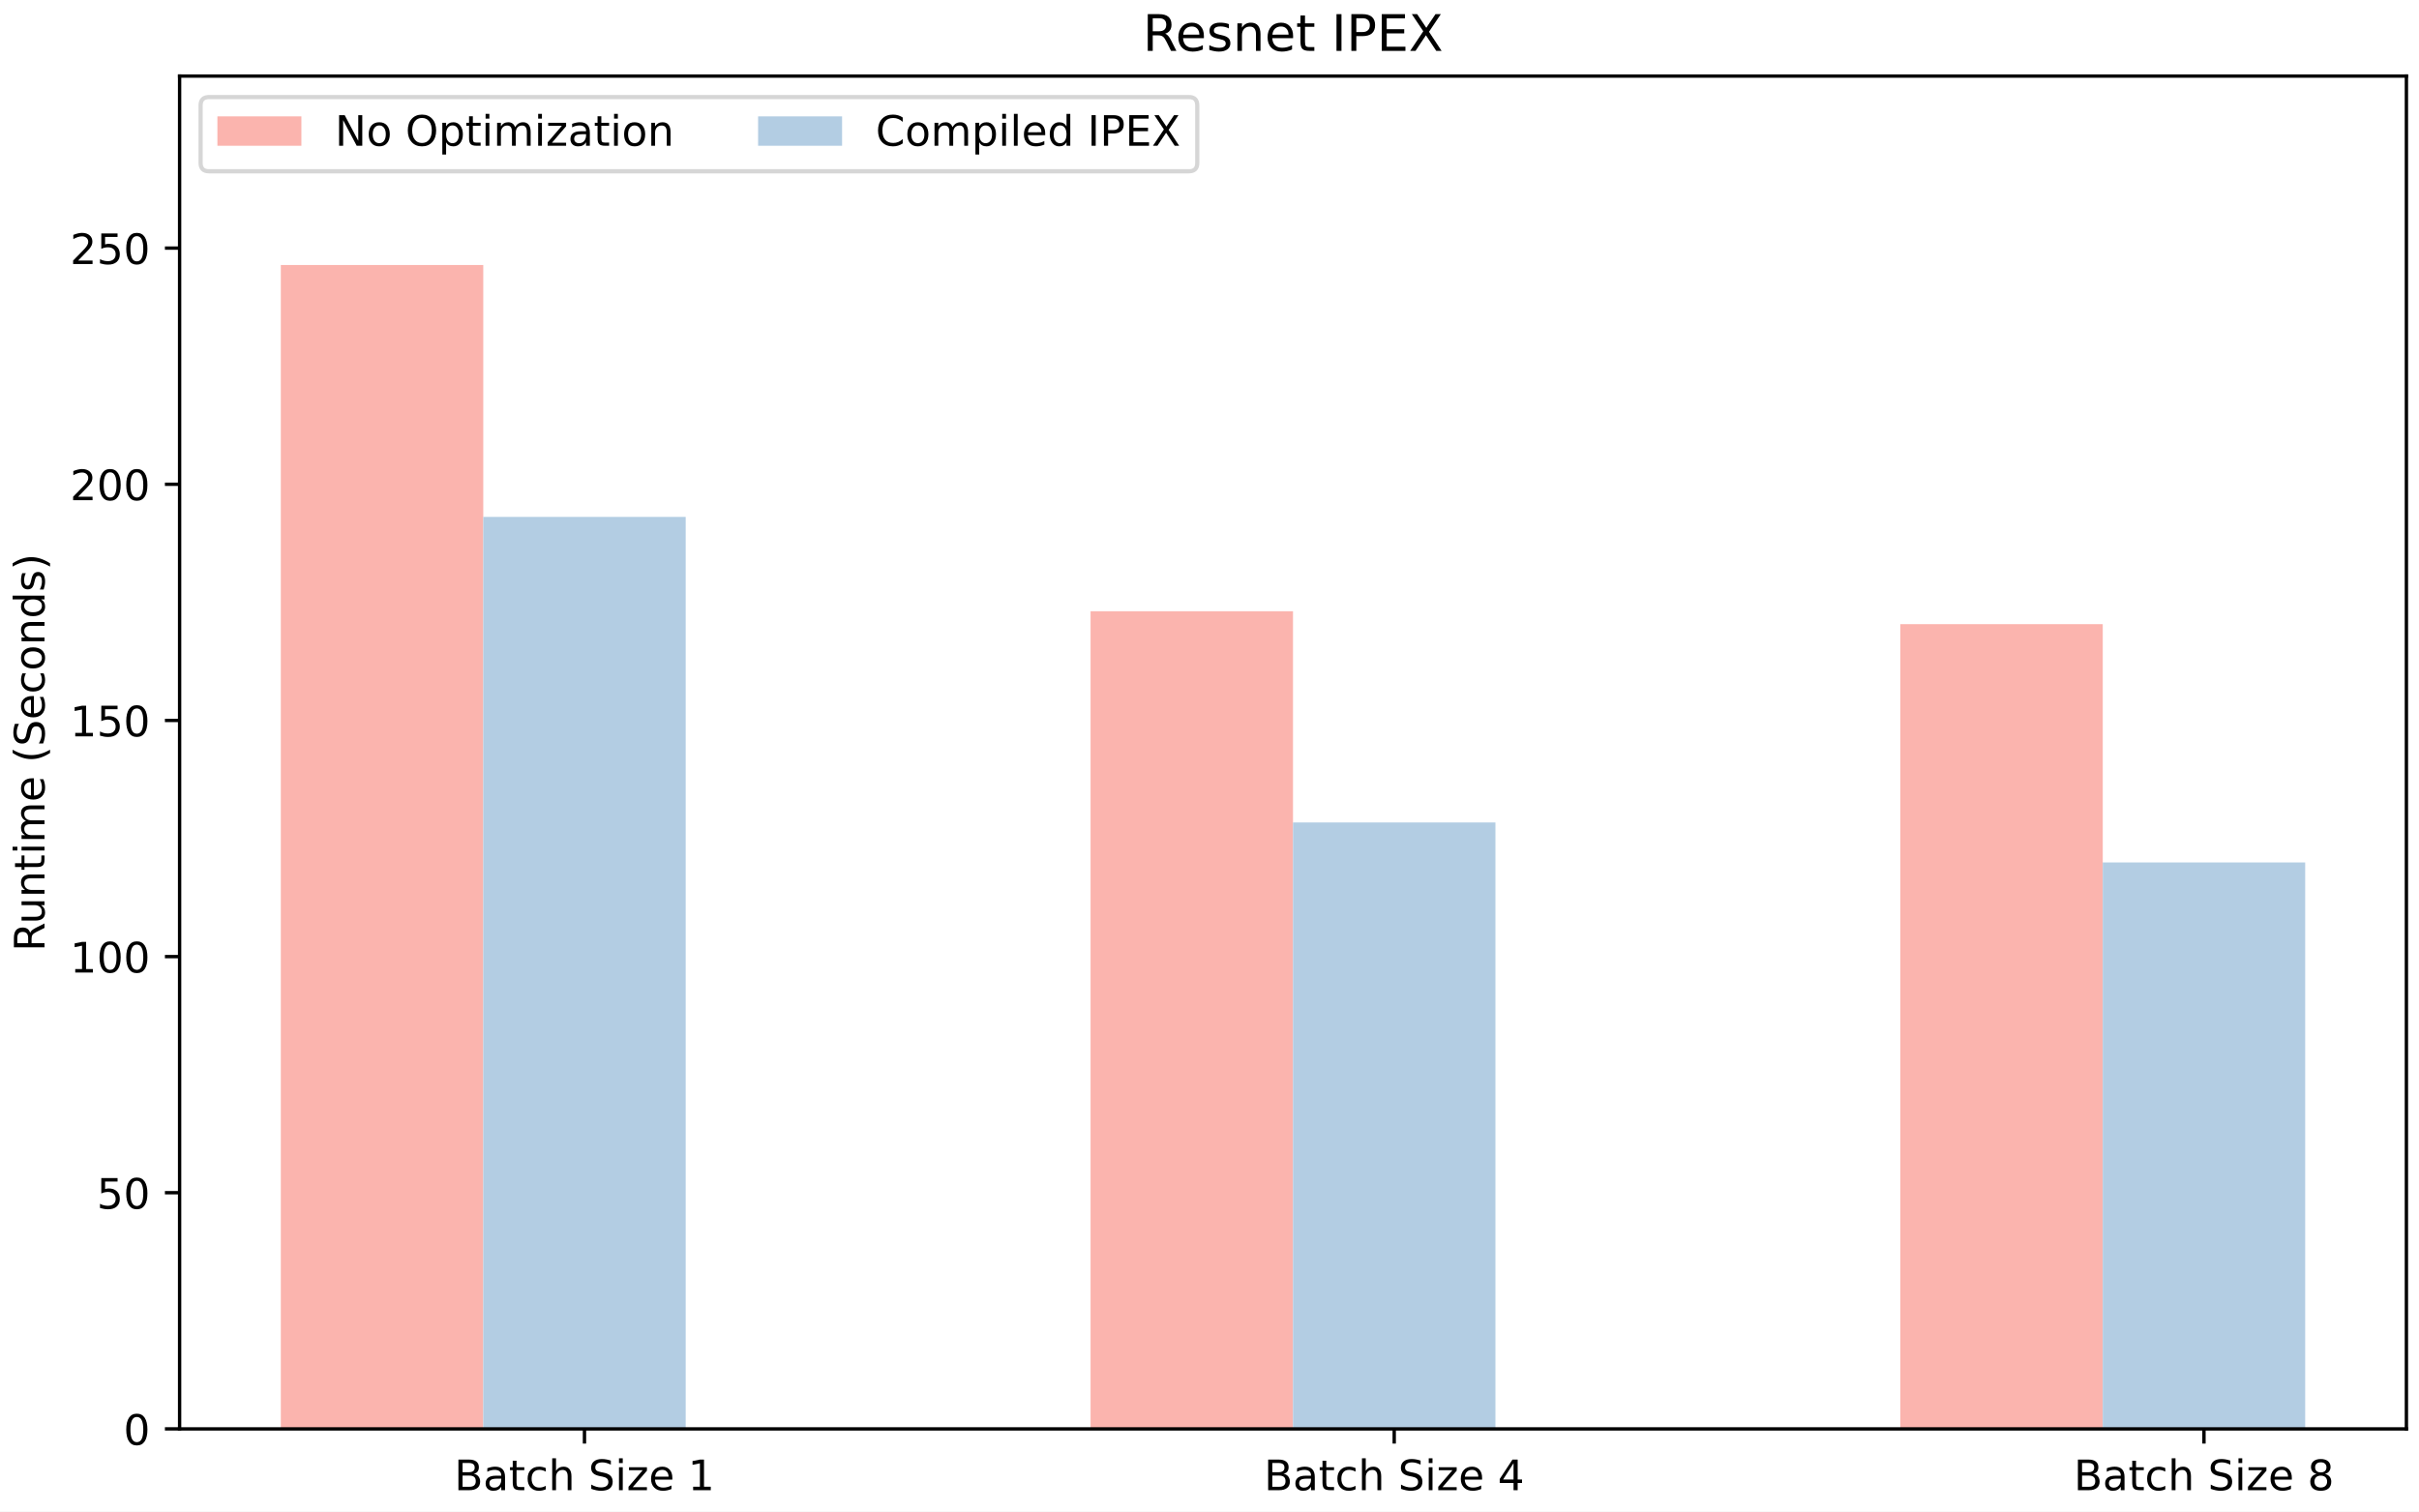
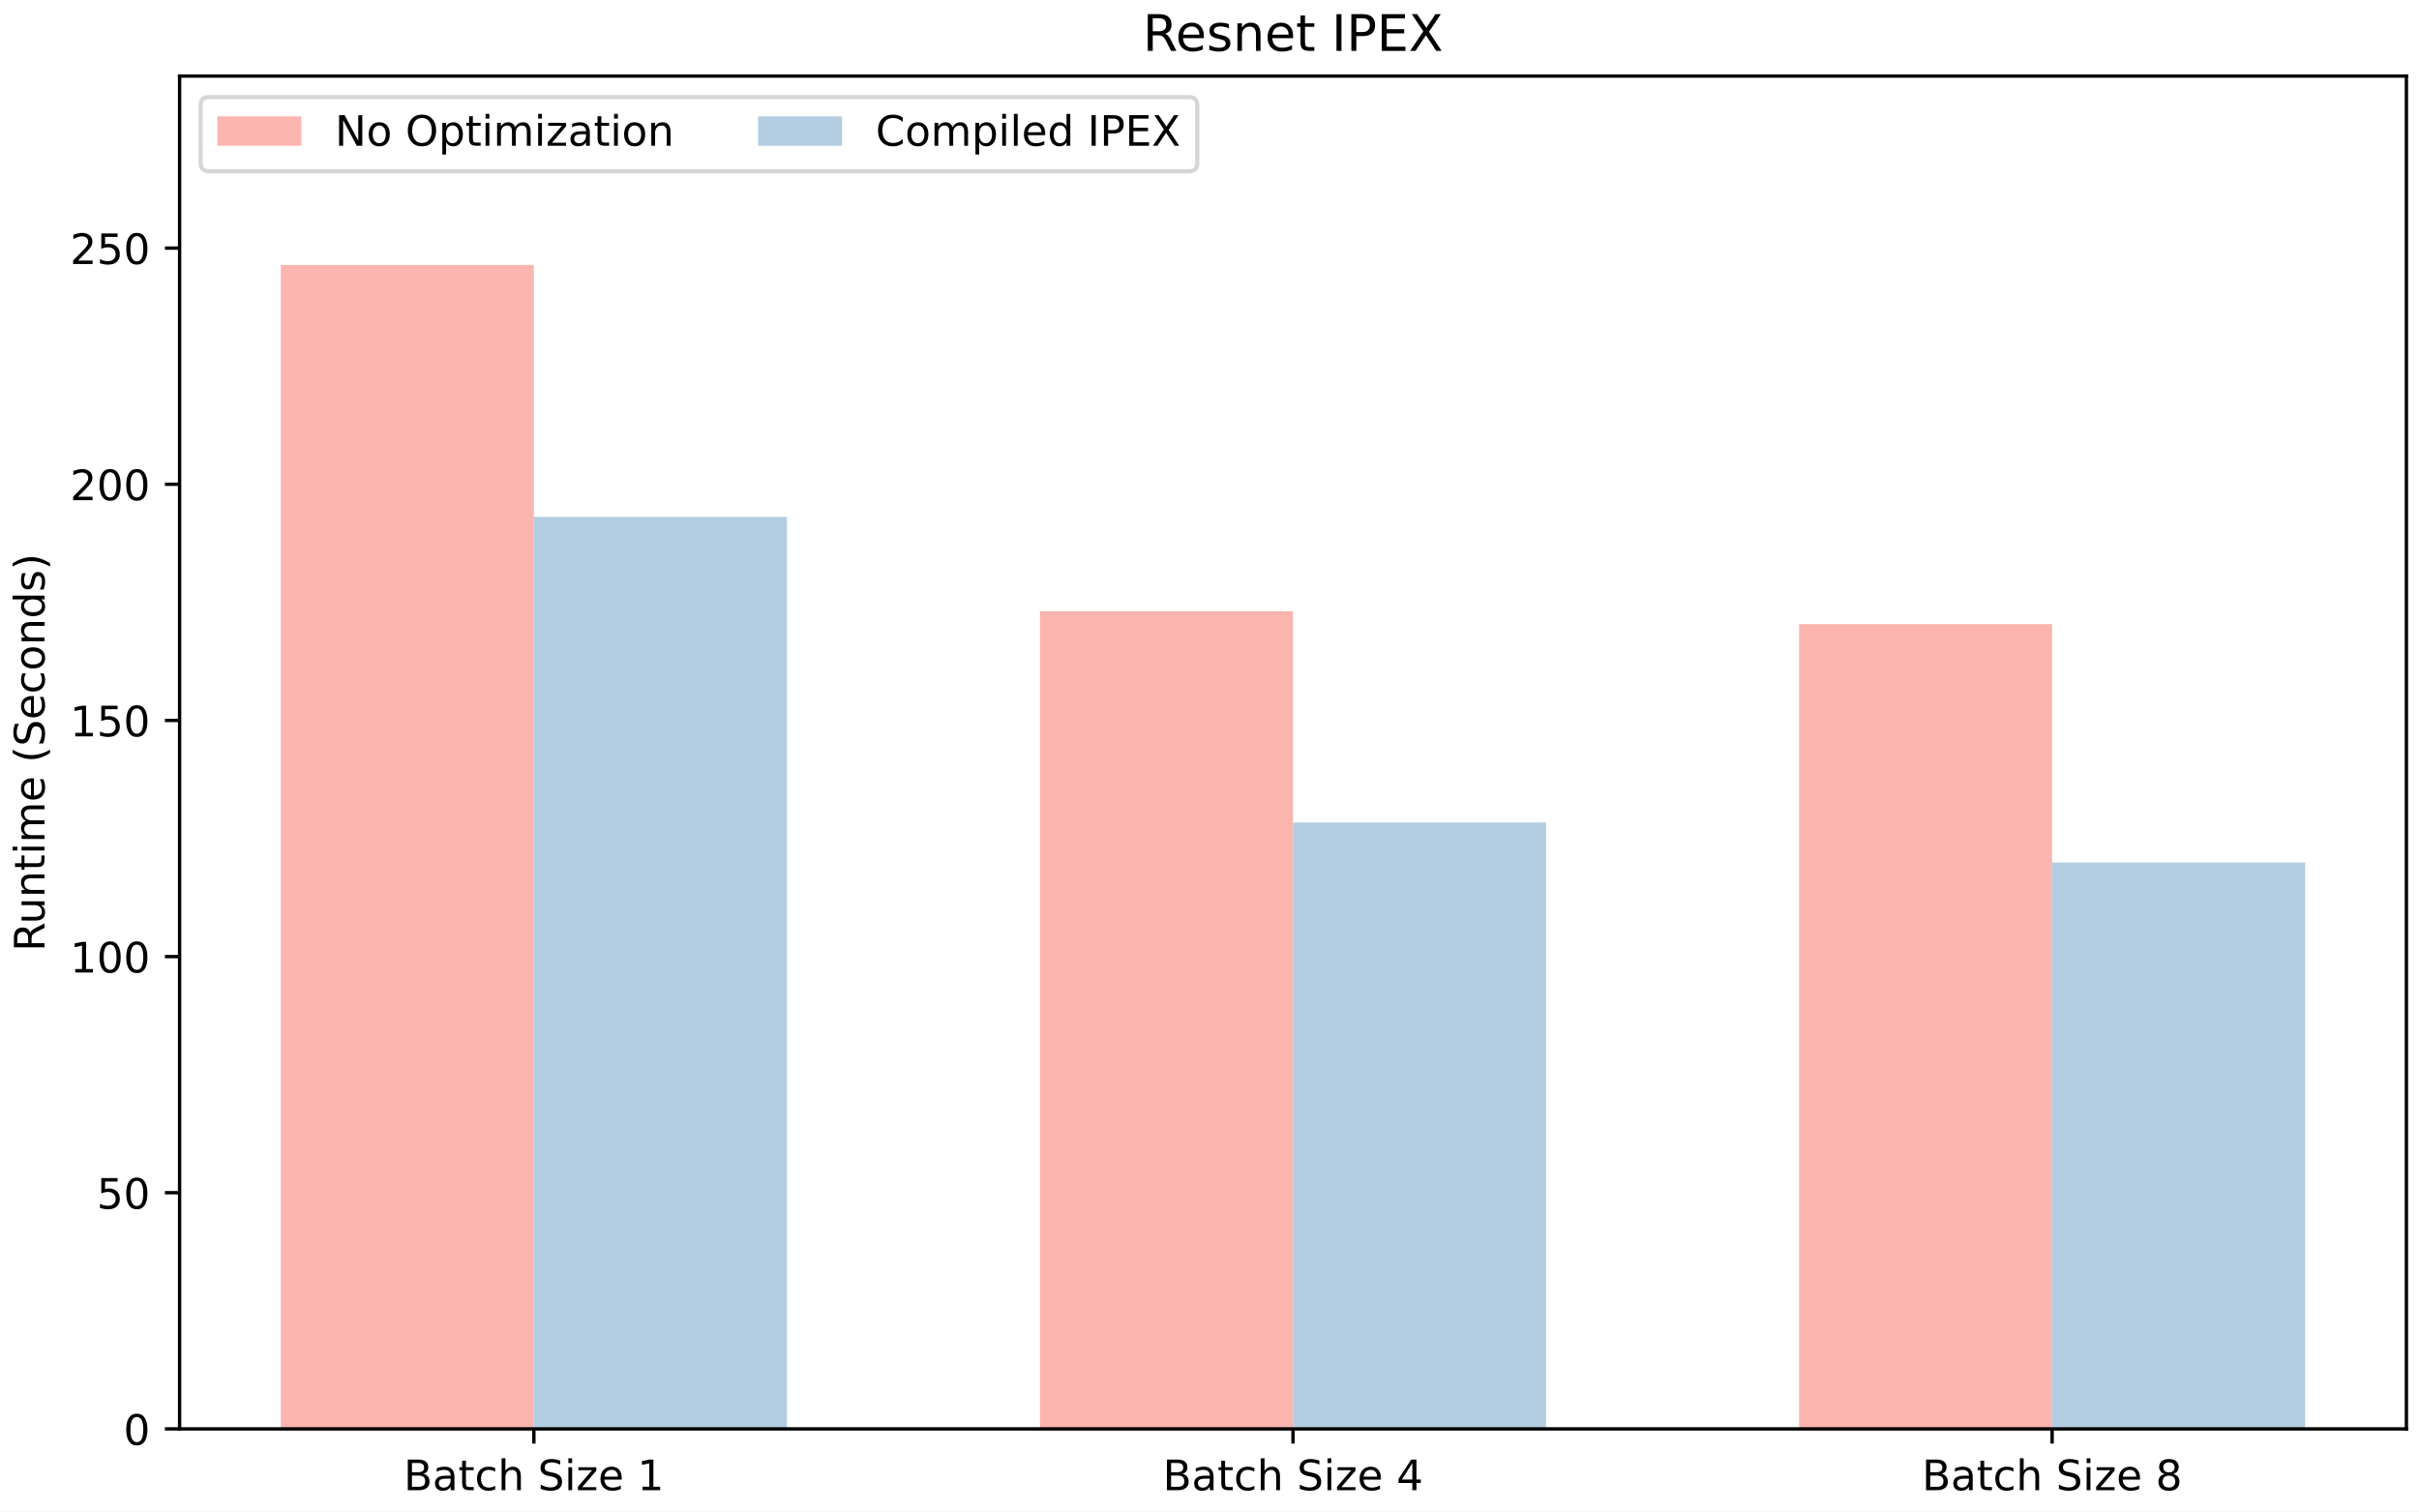
<svg xmlns="http://www.w3.org/2000/svg" xmlns:xlink="http://www.w3.org/1999/xlink" width="576pt" height="360pt" viewBox="0 0 576 360" version="1.1">
  <defs>
    <style type="text/css">*{stroke-linejoin: round; stroke-linecap: butt}</style>
  </defs>
  <g id="figure_1">
    <g id="patch_1">
      <path d="M 0 360 L 576 360 L 576 0 L 0 0 z " style="fill: #ffffff" />
    </g>
    <g id="axes_1">
      <g id="patch_2">
        <path d="M 42.766 340.322 L 573 340.322 L 573 18.118 L 42.766 18.118 z " style="fill: #ffffff" />
      </g>
      <g id="patch_3">
-         <path d="M 66.867 340.322 L 115.07 340.322 L 115.07 63.116 L 66.867 63.116 z " clip-path="url(#p8264495a62)" style="fill: #fbb4ae" />
+         <path d="M 66.867 340.322 L 127.121 340.322 L 127.121 63.116 L 66.867 63.116 z " clip-path="url(#pec23874205)" style="fill: #fbb4ae" />
      </g>
      <g id="patch_4">
-         <path d="M 259.68 340.322 L 307.883 340.322 L 307.883 145.589 L 259.68 145.589 z " clip-path="url(#p8264495a62)" style="fill: #fbb4ae" />
+         <path d="M 247.629 340.322 L 307.883 340.322 L 307.883 145.589 L 247.629 145.589 z " clip-path="url(#pec23874205)" style="fill: #fbb4ae" />
      </g>
      <g id="patch_5">
-         <path d="M 452.492 340.322 L 500.695 340.322 L 500.695 148.654 L 452.492 148.654 z " clip-path="url(#p8264495a62)" style="fill: #fbb4ae" />
+         <path d="M 428.391 340.322 L 488.644 340.322 L 488.644 148.654 L 428.391 148.654 z " clip-path="url(#pec23874205)" style="fill: #fbb4ae" />
      </g>
      <g id="patch_6">
-         <path d="M 115.07 340.322 L 163.274 340.322 L 163.274 123.112 L 115.07 123.112 z " clip-path="url(#p8264495a62)" style="fill: #b3cde3" />
+         <path d="M 127.121 340.322 L 187.375 340.322 L 187.375 123.112 L 127.121 123.112 z " clip-path="url(#pec23874205)" style="fill: #b3cde3" />
      </g>
      <g id="patch_7">
-         <path d="M 307.883 340.322 L 356.086 340.322 L 356.086 195.879 L 307.883 195.879 z " clip-path="url(#p8264495a62)" style="fill: #b3cde3" />
+         <path d="M 307.883 340.322 L 368.137 340.322 L 368.137 195.879 L 307.883 195.879 z " clip-path="url(#pec23874205)" style="fill: #b3cde3" />
      </g>
      <g id="patch_8">
-         <path d="M 500.695 340.322 L 548.898 340.322 L 548.898 205.404 L 500.695 205.404 z " clip-path="url(#p8264495a62)" style="fill: #b3cde3" />
+         <path d="M 488.644 340.322 L 548.898 340.322 L 548.898 205.404 L 488.644 205.404 z " clip-path="url(#pec23874205)" style="fill: #b3cde3" />
      </g>
      <g id="matplotlib.axis_1">
        <g id="xtick_1">
          <g id="line2d_1">
            <defs>
-               <path id="med235f51df" d="M 0 0 L 0 3.5 " style="stroke: #000000; stroke-width: 0.8" />
-             </defs>
-             <g>
-               <use xlink:href="#med235f51df" x="139.172" y="340.322" style="stroke: #000000; stroke-width: 0.8" />
+               <path id="m5f1415ae28" d="M 0 0 L 0 3.5 " style="stroke: #000000; stroke-width: 0.8" />
+             </defs>
+             <g>
+               <use xlink:href="#m5f1415ae28" x="127.121" y="340.322" style="stroke: #000000; stroke-width: 0.8" />
            </g>
          </g>
          <g id="text_1">
-             <g transform="translate(108.1759 354.9201) scale(0.1 -0.1)">
+             <g transform="translate(96.12516 354.9201) scale(0.1 -0.1)">
              <defs>
                <path id="DejaVuSans-42" d="M 1259 2228 L 1259 519 L 2272 519 Q 2781 519 3026 730 Q 3272 941 3272 1375 Q 3272 1813 3026 2020 Q 2781 2228 2272 2228 L 1259 2228 z M 1259 4147 L 1259 2741 L 2194 2741 Q 2656 2741 2882 2914 Q 3109 3088 3109 3444 Q 3109 3797 2882 3972 Q 2656 4147 2194 4147 L 1259 4147 z M 628 4666 L 2241 4666 Q 2963 4666 3353 4366 Q 3744 4066 3744 3513 Q 3744 3084 3544 2831 Q 3344 2578 2956 2516 Q 3422 2416 3680 2098 Q 3938 1781 3938 1306 Q 3938 681 3513 340 Q 3088 0 2303 0 L 628 0 L 628 4666 z " transform="scale(0.015625)" />
                <path id="DejaVuSans-61" d="M 2194 1759 Q 1497 1759 1228 1600 Q 959 1441 959 1056 Q 959 750 1161 570 Q 1363 391 1709 391 Q 2188 391 2477 730 Q 2766 1069 2766 1631 L 2766 1759 L 2194 1759 z M 3341 1997 L 3341 0 L 2766 0 L 2766 531 Q 2569 213 2275 61 Q 1981 -91 1556 -91 Q 1019 -91 701 211 Q 384 513 384 1019 Q 384 1609 779 1909 Q 1175 2209 1959 2209 L 2766 2209 L 2766 2266 Q 2766 2663 2505 2880 Q 2244 3097 1772 3097 Q 1472 3097 1187 3025 Q 903 2953 641 2809 L 641 3341 Q 956 3463 1253 3523 Q 1550 3584 1831 3584 Q 2591 3584 2966 3190 Q 3341 2797 3341 1997 z " transform="scale(0.015625)" />
                <path id="DejaVuSans-74" d="M 1172 4494 L 1172 3500 L 2356 3500 L 2356 3053 L 1172 3053 L 1172 1153 Q 1172 725 1289 603 Q 1406 481 1766 481 L 2356 481 L 2356 0 L 1766 0 Q 1100 0 847 248 Q 594 497 594 1153 L 594 3053 L 172 3053 L 172 3500 L 594 3500 L 594 4494 L 1172 4494 z " transform="scale(0.015625)" />
                <path id="DejaVuSans-63" d="M 3122 3366 L 3122 2828 Q 2878 2963 2633 3030 Q 2388 3097 2138 3097 Q 1578 3097 1268 2742 Q 959 2388 959 1747 Q 959 1106 1268 751 Q 1578 397 2138 397 Q 2388 397 2633 464 Q 2878 531 3122 666 L 3122 134 Q 2881 22 2623 -34 Q 2366 -91 2075 -91 Q 1284 -91 818 406 Q 353 903 353 1747 Q 353 2603 823 3093 Q 1294 3584 2113 3584 Q 2378 3584 2631 3529 Q 2884 3475 3122 3366 z " transform="scale(0.015625)" />
                <path id="DejaVuSans-68" d="M 3513 2113 L 3513 0 L 2938 0 L 2938 2094 Q 2938 2591 2744 2837 Q 2550 3084 2163 3084 Q 1697 3084 1428 2787 Q 1159 2491 1159 1978 L 1159 0 L 581 0 L 581 4863 L 1159 4863 L 1159 2956 Q 1366 3272 1645 3428 Q 1925 3584 2291 3584 Q 2894 3584 3203 3211 Q 3513 2838 3513 2113 z " transform="scale(0.015625)" />
                <path id="DejaVuSans-20" transform="scale(0.015625)" />
                <path id="DejaVuSans-53" d="M 3425 4513 L 3425 3897 Q 3066 4069 2747 4153 Q 2428 4238 2131 4238 Q 1616 4238 1336 4038 Q 1056 3838 1056 3469 Q 1056 3159 1242 3001 Q 1428 2844 1947 2747 L 2328 2669 Q 3034 2534 3370 2195 Q 3706 1856 3706 1288 Q 3706 609 3251 259 Q 2797 -91 1919 -91 Q 1588 -91 1214 -16 Q 841 59 441 206 L 441 856 Q 825 641 1194 531 Q 1563 422 1919 422 Q 2459 422 2753 634 Q 3047 847 3047 1241 Q 3047 1584 2836 1778 Q 2625 1972 2144 2069 L 1759 2144 Q 1053 2284 737 2584 Q 422 2884 422 3419 Q 422 4038 858 4394 Q 1294 4750 2059 4750 Q 2388 4750 2728 4690 Q 3069 4631 3425 4513 z " transform="scale(0.015625)" />
                <path id="DejaVuSans-69" d="M 603 3500 L 1178 3500 L 1178 0 L 603 0 L 603 3500 z M 603 4863 L 1178 4863 L 1178 4134 L 603 4134 L 603 4863 z " transform="scale(0.015625)" />
                <path id="DejaVuSans-7a" d="M 353 3500 L 3084 3500 L 3084 2975 L 922 459 L 3084 459 L 3084 0 L 275 0 L 275 525 L 2438 3041 L 353 3041 L 353 3500 z " transform="scale(0.015625)" />
                <path id="DejaVuSans-65" d="M 3597 1894 L 3597 1613 L 953 1613 Q 991 1019 1311 708 Q 1631 397 2203 397 Q 2534 397 2845 478 Q 3156 559 3463 722 L 3463 178 Q 3153 47 2828 -22 Q 2503 -91 2169 -91 Q 1331 -91 842 396 Q 353 884 353 1716 Q 353 2575 817 3079 Q 1281 3584 2069 3584 Q 2775 3584 3186 3129 Q 3597 2675 3597 1894 z M 3022 2063 Q 3016 2534 2758 2815 Q 2500 3097 2075 3097 Q 1594 3097 1305 2825 Q 1016 2553 972 2059 L 3022 2063 z " transform="scale(0.015625)" />
                <path id="DejaVuSans-31" d="M 794 531 L 1825 531 L 1825 4091 L 703 3866 L 703 4441 L 1819 4666 L 2450 4666 L 2450 531 L 3481 531 L 3481 0 L 794 0 L 794 531 z " transform="scale(0.015625)" />
              </defs>
              <use xlink:href="#DejaVuSans-42" />
              <use xlink:href="#DejaVuSans-61" transform="translate(68.60352 0)" />
              <use xlink:href="#DejaVuSans-74" transform="translate(129.8828 0)" />
              <use xlink:href="#DejaVuSans-63" transform="translate(169.0918 0)" />
              <use xlink:href="#DejaVuSans-68" transform="translate(224.0723 0)" />
              <use xlink:href="#DejaVuSans-20" transform="translate(287.4512 0)" />
              <use xlink:href="#DejaVuSans-53" transform="translate(319.2383 0)" />
              <use xlink:href="#DejaVuSans-69" transform="translate(382.7148 0)" />
              <use xlink:href="#DejaVuSans-7a" transform="translate(410.498 0)" />
              <use xlink:href="#DejaVuSans-65" transform="translate(462.9883 0)" />
              <use xlink:href="#DejaVuSans-20" transform="translate(524.5117 0)" />
              <use xlink:href="#DejaVuSans-31" transform="translate(556.2988 0)" />
            </g>
          </g>
        </g>
        <g id="xtick_2">
          <g id="line2d_2">
            <g>
-               <use xlink:href="#med235f51df" x="331.984" y="340.322" style="stroke: #000000; stroke-width: 0.8" />
+               <use xlink:href="#m5f1415ae28" x="307.883" y="340.322" style="stroke: #000000; stroke-width: 0.8" />
            </g>
          </g>
          <g id="text_2">
-             <g transform="translate(300.9883 354.9201) scale(0.1 -0.1)">
+             <g transform="translate(276.8867 354.9201) scale(0.1 -0.1)">
              <defs>
                <path id="DejaVuSans-34" d="M 2419 4116 L 825 1625 L 2419 1625 L 2419 4116 z M 2253 4666 L 3047 4666 L 3047 1625 L 3713 1625 L 3713 1100 L 3047 1100 L 3047 0 L 2419 0 L 2419 1100 L 313 1100 L 313 1709 L 2253 4666 z " transform="scale(0.015625)" />
              </defs>
              <use xlink:href="#DejaVuSans-42" />
              <use xlink:href="#DejaVuSans-61" transform="translate(68.60352 0)" />
              <use xlink:href="#DejaVuSans-74" transform="translate(129.8828 0)" />
              <use xlink:href="#DejaVuSans-63" transform="translate(169.0918 0)" />
              <use xlink:href="#DejaVuSans-68" transform="translate(224.0723 0)" />
              <use xlink:href="#DejaVuSans-20" transform="translate(287.4512 0)" />
              <use xlink:href="#DejaVuSans-53" transform="translate(319.2383 0)" />
              <use xlink:href="#DejaVuSans-69" transform="translate(382.7148 0)" />
              <use xlink:href="#DejaVuSans-7a" transform="translate(410.498 0)" />
              <use xlink:href="#DejaVuSans-65" transform="translate(462.9883 0)" />
              <use xlink:href="#DejaVuSans-20" transform="translate(524.5117 0)" />
              <use xlink:href="#DejaVuSans-34" transform="translate(556.2988 0)" />
            </g>
          </g>
        </g>
        <g id="xtick_3">
          <g id="line2d_3">
            <g>
-               <use xlink:href="#med235f51df" x="524.797" y="340.322" style="stroke: #000000; stroke-width: 0.8" />
+               <use xlink:href="#m5f1415ae28" x="488.644" y="340.322" style="stroke: #000000; stroke-width: 0.8" />
            </g>
          </g>
          <g id="text_3">
-             <g transform="translate(493.8006 354.9201) scale(0.1 -0.1)">
+             <g transform="translate(457.6483 354.9201) scale(0.1 -0.1)">
              <defs>
                <path id="DejaVuSans-38" d="M 2034 2216 Q 1584 2216 1326 1975 Q 1069 1734 1069 1313 Q 1069 891 1326 650 Q 1584 409 2034 409 Q 2484 409 2743 651 Q 3003 894 3003 1313 Q 3003 1734 2745 1975 Q 2488 2216 2034 2216 z M 1403 2484 Q 997 2584 770 2862 Q 544 3141 544 3541 Q 544 4100 942 4425 Q 1341 4750 2034 4750 Q 2731 4750 3128 4425 Q 3525 4100 3525 3541 Q 3525 3141 3298 2862 Q 3072 2584 2669 2484 Q 3125 2378 3379 2068 Q 3634 1759 3634 1313 Q 3634 634 3220 271 Q 2806 -91 2034 -91 Q 1263 -91 848 271 Q 434 634 434 1313 Q 434 1759 690 2068 Q 947 2378 1403 2484 z M 1172 3481 Q 1172 3119 1398 2916 Q 1625 2713 2034 2713 Q 2441 2713 2670 2916 Q 2900 3119 2900 3481 Q 2900 3844 2670 4047 Q 2441 4250 2034 4250 Q 1625 4250 1398 4047 Q 1172 3844 1172 3481 z " transform="scale(0.015625)" />
              </defs>
              <use xlink:href="#DejaVuSans-42" />
              <use xlink:href="#DejaVuSans-61" transform="translate(68.60352 0)" />
              <use xlink:href="#DejaVuSans-74" transform="translate(129.8828 0)" />
              <use xlink:href="#DejaVuSans-63" transform="translate(169.0918 0)" />
              <use xlink:href="#DejaVuSans-68" transform="translate(224.0723 0)" />
              <use xlink:href="#DejaVuSans-20" transform="translate(287.4512 0)" />
              <use xlink:href="#DejaVuSans-53" transform="translate(319.2383 0)" />
              <use xlink:href="#DejaVuSans-69" transform="translate(382.7148 0)" />
              <use xlink:href="#DejaVuSans-7a" transform="translate(410.498 0)" />
              <use xlink:href="#DejaVuSans-65" transform="translate(462.9883 0)" />
              <use xlink:href="#DejaVuSans-20" transform="translate(524.5117 0)" />
              <use xlink:href="#DejaVuSans-38" transform="translate(556.2988 0)" />
            </g>
          </g>
        </g>
      </g>
      <g id="matplotlib.axis_2">
        <g id="ytick_1">
          <g id="line2d_4">
            <defs>
-               <path id="mce26797d0c" d="M 0 0 L -3.5 0 " style="stroke: #000000; stroke-width: 0.8" />
-             </defs>
-             <g>
-               <use xlink:href="#mce26797d0c" x="42.766" y="340.322" style="stroke: #000000; stroke-width: 0.8" />
+               <path id="m299c09b549" d="M 0 0 L -3.5 0 " style="stroke: #000000; stroke-width: 0.8" />
+             </defs>
+             <g>
+               <use xlink:href="#m299c09b549" x="42.766" y="340.322" style="stroke: #000000; stroke-width: 0.8" />
            </g>
          </g>
          <g id="text_4">
            <g transform="translate(29.40337 344.1209) scale(0.1 -0.1)">
              <defs>
                <path id="DejaVuSans-30" d="M 2034 4250 Q 1547 4250 1301 3770 Q 1056 3291 1056 2328 Q 1056 1369 1301 889 Q 1547 409 2034 409 Q 2525 409 2770 889 Q 3016 1369 3016 2328 Q 3016 3291 2770 3770 Q 2525 4250 2034 4250 z M 2034 4750 Q 2819 4750 3233 4129 Q 3647 3509 3647 2328 Q 3647 1150 3233 529 Q 2819 -91 2034 -91 Q 1250 -91 836 529 Q 422 1150 422 2328 Q 422 3509 836 4129 Q 1250 4750 2034 4750 z " transform="scale(0.015625)" />
              </defs>
              <use xlink:href="#DejaVuSans-30" />
            </g>
          </g>
        </g>
        <g id="ytick_2">
          <g id="line2d_5">
            <g>
-               <use xlink:href="#mce26797d0c" x="42.766" y="284.075" style="stroke: #000000; stroke-width: 0.8" />
+               <use xlink:href="#m299c09b549" x="42.766" y="284.075" style="stroke: #000000; stroke-width: 0.8" />
            </g>
          </g>
          <g id="text_5">
            <g transform="translate(23.04087 287.8739) scale(0.1 -0.1)">
              <defs>
                <path id="DejaVuSans-35" d="M 691 4666 L 3169 4666 L 3169 4134 L 1269 4134 L 1269 2991 Q 1406 3038 1543 3061 Q 1681 3084 1819 3084 Q 2600 3084 3056 2656 Q 3513 2228 3513 1497 Q 3513 744 3044 326 Q 2575 -91 1722 -91 Q 1428 -91 1123 -41 Q 819 9 494 109 L 494 744 Q 775 591 1075 516 Q 1375 441 1709 441 Q 2250 441 2565 725 Q 2881 1009 2881 1497 Q 2881 1984 2565 2268 Q 2250 2553 1709 2553 Q 1456 2553 1204 2497 Q 953 2441 691 2322 L 691 4666 z " transform="scale(0.015625)" />
              </defs>
              <use xlink:href="#DejaVuSans-35" />
              <use xlink:href="#DejaVuSans-30" transform="translate(63.62305 0)" />
            </g>
          </g>
        </g>
        <g id="ytick_3">
          <g id="line2d_6">
            <g>
-               <use xlink:href="#mce26797d0c" x="42.766" y="227.828" style="stroke: #000000; stroke-width: 0.8" />
+               <use xlink:href="#m299c09b549" x="42.766" y="227.828" style="stroke: #000000; stroke-width: 0.8" />
            </g>
          </g>
          <g id="text_6">
            <g transform="translate(16.67836 231.6269) scale(0.1 -0.1)">
              <use xlink:href="#DejaVuSans-31" />
              <use xlink:href="#DejaVuSans-30" transform="translate(63.62305 0)" />
              <use xlink:href="#DejaVuSans-30" transform="translate(127.2461 0)" />
            </g>
          </g>
        </g>
        <g id="ytick_4">
          <g id="line2d_7">
            <g>
-               <use xlink:href="#mce26797d0c" x="42.766" y="171.581" style="stroke: #000000; stroke-width: 0.8" />
+               <use xlink:href="#m299c09b549" x="42.766" y="171.581" style="stroke: #000000; stroke-width: 0.8" />
            </g>
          </g>
          <g id="text_7">
            <g transform="translate(16.67836 175.38) scale(0.1 -0.1)">
              <use xlink:href="#DejaVuSans-31" />
              <use xlink:href="#DejaVuSans-35" transform="translate(63.62305 0)" />
              <use xlink:href="#DejaVuSans-30" transform="translate(127.2461 0)" />
            </g>
          </g>
        </g>
        <g id="ytick_5">
          <g id="line2d_8">
            <g>
-               <use xlink:href="#mce26797d0c" x="42.766" y="115.334" style="stroke: #000000; stroke-width: 0.8" />
+               <use xlink:href="#m299c09b549" x="42.766" y="115.334" style="stroke: #000000; stroke-width: 0.8" />
            </g>
          </g>
          <g id="text_8">
            <g transform="translate(16.67836 119.133) scale(0.1 -0.1)">
              <defs>
                <path id="DejaVuSans-32" d="M 1228 531 L 3431 531 L 3431 0 L 469 0 L 469 531 Q 828 903 1448 1529 Q 2069 2156 2228 2338 Q 2531 2678 2651 2914 Q 2772 3150 2772 3378 Q 2772 3750 2511 3984 Q 2250 4219 1831 4219 Q 1534 4219 1204 4116 Q 875 4013 500 3803 L 500 4441 Q 881 4594 1212 4672 Q 1544 4750 1819 4750 Q 2544 4750 2975 4387 Q 3406 4025 3406 3419 Q 3406 3131 3298 2873 Q 3191 2616 2906 2266 Q 2828 2175 2409 1742 Q 1991 1309 1228 531 z " transform="scale(0.015625)" />
              </defs>
              <use xlink:href="#DejaVuSans-32" />
              <use xlink:href="#DejaVuSans-30" transform="translate(63.62305 0)" />
              <use xlink:href="#DejaVuSans-30" transform="translate(127.2461 0)" />
            </g>
          </g>
        </g>
        <g id="ytick_6">
          <g id="line2d_9">
            <g>
-               <use xlink:href="#mce26797d0c" x="42.766" y="59.087" style="stroke: #000000; stroke-width: 0.8" />
+               <use xlink:href="#m299c09b549" x="42.766" y="59.087" style="stroke: #000000; stroke-width: 0.8" />
            </g>
          </g>
          <g id="text_9">
            <g transform="translate(16.67836 62.88601) scale(0.1 -0.1)">
              <use xlink:href="#DejaVuSans-32" />
              <use xlink:href="#DejaVuSans-35" transform="translate(63.62305 0)" />
              <use xlink:href="#DejaVuSans-30" transform="translate(127.2461 0)" />
            </g>
          </g>
        </g>
        <g id="text_10">
          <g transform="translate(10.59868 226.6005) rotate(-90) scale(0.1 -0.1)">
            <defs>
              <path id="DejaVuSans-52" d="M 2841 2188 Q 3044 2119 3236 1894 Q 3428 1669 3622 1275 L 4263 0 L 3584 0 L 2988 1197 Q 2756 1666 2539 1819 Q 2322 1972 1947 1972 L 1259 1972 L 1259 0 L 628 0 L 628 4666 L 2053 4666 Q 2853 4666 3247 4331 Q 3641 3997 3641 3322 Q 3641 2881 3436 2590 Q 3231 2300 2841 2188 z M 1259 4147 L 1259 2491 L 2053 2491 Q 2509 2491 2742 2702 Q 2975 2913 2975 3322 Q 2975 3731 2742 3939 Q 2509 4147 2053 4147 L 1259 4147 z " transform="scale(0.015625)" />
              <path id="DejaVuSans-75" d="M 544 1381 L 544 3500 L 1119 3500 L 1119 1403 Q 1119 906 1312 657 Q 1506 409 1894 409 Q 2359 409 2629 706 Q 2900 1003 2900 1516 L 2900 3500 L 3475 3500 L 3475 0 L 2900 0 L 2900 538 Q 2691 219 2414 64 Q 2138 -91 1772 -91 Q 1169 -91 856 284 Q 544 659 544 1381 z M 1991 3584 L 1991 3584 z " transform="scale(0.015625)" />
              <path id="DejaVuSans-6e" d="M 3513 2113 L 3513 0 L 2938 0 L 2938 2094 Q 2938 2591 2744 2837 Q 2550 3084 2163 3084 Q 1697 3084 1428 2787 Q 1159 2491 1159 1978 L 1159 0 L 581 0 L 581 3500 L 1159 3500 L 1159 2956 Q 1366 3272 1645 3428 Q 1925 3584 2291 3584 Q 2894 3584 3203 3211 Q 3513 2838 3513 2113 z " transform="scale(0.015625)" />
              <path id="DejaVuSans-6d" d="M 3328 2828 Q 3544 3216 3844 3400 Q 4144 3584 4550 3584 Q 5097 3584 5394 3201 Q 5691 2819 5691 2113 L 5691 0 L 5113 0 L 5113 2094 Q 5113 2597 4934 2840 Q 4756 3084 4391 3084 Q 3944 3084 3684 2787 Q 3425 2491 3425 1978 L 3425 0 L 2847 0 L 2847 2094 Q 2847 2600 2669 2842 Q 2491 3084 2119 3084 Q 1678 3084 1418 2786 Q 1159 2488 1159 1978 L 1159 0 L 581 0 L 581 3500 L 1159 3500 L 1159 2956 Q 1356 3278 1631 3431 Q 1906 3584 2284 3584 Q 2666 3584 2933 3390 Q 3200 3197 3328 2828 z " transform="scale(0.015625)" />
              <path id="DejaVuSans-28" d="M 1984 4856 Q 1566 4138 1362 3434 Q 1159 2731 1159 2009 Q 1159 1288 1364 580 Q 1569 -128 1984 -844 L 1484 -844 Q 1016 -109 783 600 Q 550 1309 550 2009 Q 550 2706 781 3412 Q 1013 4119 1484 4856 L 1984 4856 z " transform="scale(0.015625)" />
              <path id="DejaVuSans-6f" d="M 1959 3097 Q 1497 3097 1228 2736 Q 959 2375 959 1747 Q 959 1119 1226 758 Q 1494 397 1959 397 Q 2419 397 2687 759 Q 2956 1122 2956 1747 Q 2956 2369 2687 2733 Q 2419 3097 1959 3097 z M 1959 3584 Q 2709 3584 3137 3096 Q 3566 2609 3566 1747 Q 3566 888 3137 398 Q 2709 -91 1959 -91 Q 1206 -91 779 398 Q 353 888 353 1747 Q 353 2609 779 3096 Q 1206 3584 1959 3584 z " transform="scale(0.015625)" />
              <path id="DejaVuSans-64" d="M 2906 2969 L 2906 4863 L 3481 4863 L 3481 0 L 2906 0 L 2906 525 Q 2725 213 2448 61 Q 2172 -91 1784 -91 Q 1150 -91 751 415 Q 353 922 353 1747 Q 353 2572 751 3078 Q 1150 3584 1784 3584 Q 2172 3584 2448 3432 Q 2725 3281 2906 2969 z M 947 1747 Q 947 1113 1208 752 Q 1469 391 1925 391 Q 2381 391 2643 752 Q 2906 1113 2906 1747 Q 2906 2381 2643 2742 Q 2381 3103 1925 3103 Q 1469 3103 1208 2742 Q 947 2381 947 1747 z " transform="scale(0.015625)" />
              <path id="DejaVuSans-73" d="M 2834 3397 L 2834 2853 Q 2591 2978 2328 3040 Q 2066 3103 1784 3103 Q 1356 3103 1142 2972 Q 928 2841 928 2578 Q 928 2378 1081 2264 Q 1234 2150 1697 2047 L 1894 2003 Q 2506 1872 2764 1633 Q 3022 1394 3022 966 Q 3022 478 2636 193 Q 2250 -91 1575 -91 Q 1294 -91 989 -36 Q 684 19 347 128 L 347 722 Q 666 556 975 473 Q 1284 391 1588 391 Q 1994 391 2212 530 Q 2431 669 2431 922 Q 2431 1156 2273 1281 Q 2116 1406 1581 1522 L 1381 1569 Q 847 1681 609 1914 Q 372 2147 372 2553 Q 372 3047 722 3315 Q 1072 3584 1716 3584 Q 2034 3584 2315 3537 Q 2597 3491 2834 3397 z " transform="scale(0.015625)" />
              <path id="DejaVuSans-29" d="M 513 4856 L 1013 4856 Q 1481 4119 1714 3412 Q 1947 2706 1947 2009 Q 1947 1309 1714 600 Q 1481 -109 1013 -844 L 513 -844 Q 928 -128 1133 580 Q 1338 1288 1338 2009 Q 1338 2731 1133 3434 Q 928 4138 513 4856 z " transform="scale(0.015625)" />
            </defs>
            <use xlink:href="#DejaVuSans-52" />
            <use xlink:href="#DejaVuSans-75" transform="translate(64.98242 0)" />
            <use xlink:href="#DejaVuSans-6e" transform="translate(128.3613 0)" />
            <use xlink:href="#DejaVuSans-74" transform="translate(191.7402 0)" />
            <use xlink:href="#DejaVuSans-69" transform="translate(230.9492 0)" />
            <use xlink:href="#DejaVuSans-6d" transform="translate(258.7324 0)" />
            <use xlink:href="#DejaVuSans-65" transform="translate(356.1445 0)" />
            <use xlink:href="#DejaVuSans-20" transform="translate(417.668 0)" />
            <use xlink:href="#DejaVuSans-28" transform="translate(449.4551 0)" />
            <use xlink:href="#DejaVuSans-53" transform="translate(488.4688 0)" />
            <use xlink:href="#DejaVuSans-65" transform="translate(551.9453 0)" />
            <use xlink:href="#DejaVuSans-63" transform="translate(613.4688 0)" />
            <use xlink:href="#DejaVuSans-6f" transform="translate(668.4492 0)" />
            <use xlink:href="#DejaVuSans-6e" transform="translate(729.6309 0)" />
            <use xlink:href="#DejaVuSans-64" transform="translate(793.0098 0)" />
            <use xlink:href="#DejaVuSans-73" transform="translate(856.4863 0)" />
            <use xlink:href="#DejaVuSans-29" transform="translate(908.5859 0)" />
          </g>
        </g>
      </g>
      <g id="patch_9">
        <path d="M 42.766 340.322 L 42.766 18.118 " style="fill: none; stroke: #000000; stroke-width: 0.8; stroke-linejoin: miter; stroke-linecap: square" />
      </g>
      <g id="patch_10">
        <path d="M 573 340.322 L 573 18.118 " style="fill: none; stroke: #000000; stroke-width: 0.8; stroke-linejoin: miter; stroke-linecap: square" />
      </g>
      <g id="patch_11">
        <path d="M 42.766 340.322 L 573 340.322 " style="fill: none; stroke: #000000; stroke-width: 0.8; stroke-linejoin: miter; stroke-linecap: square" />
      </g>
      <g id="patch_12">
        <path d="M 42.766 18.118 L 573 18.118 " style="fill: none; stroke: #000000; stroke-width: 0.8; stroke-linejoin: miter; stroke-linecap: square" />
      </g>
      <g id="text_11">
        <g transform="translate(272.1237 12.11837) scale(0.12 -0.12)">
          <defs>
            <path id="DejaVuSans-49" d="M 628 4666 L 1259 4666 L 1259 0 L 628 0 L 628 4666 z " transform="scale(0.015625)" />
            <path id="DejaVuSans-50" d="M 1259 4147 L 1259 2394 L 2053 2394 Q 2494 2394 2734 2622 Q 2975 2850 2975 3272 Q 2975 3691 2734 3919 Q 2494 4147 2053 4147 L 1259 4147 z M 628 4666 L 2053 4666 Q 2838 4666 3239 4311 Q 3641 3956 3641 3272 Q 3641 2581 3239 2228 Q 2838 1875 2053 1875 L 1259 1875 L 1259 0 L 628 0 L 628 4666 z " transform="scale(0.015625)" />
            <path id="DejaVuSans-45" d="M 628 4666 L 3578 4666 L 3578 4134 L 1259 4134 L 1259 2753 L 3481 2753 L 3481 2222 L 1259 2222 L 1259 531 L 3634 531 L 3634 0 L 628 0 L 628 4666 z " transform="scale(0.015625)" />
            <path id="DejaVuSans-58" d="M 403 4666 L 1081 4666 L 2241 2931 L 3406 4666 L 4084 4666 L 2584 2425 L 4184 0 L 3506 0 L 2194 1984 L 872 0 L 191 0 L 1856 2491 L 403 4666 z " transform="scale(0.015625)" />
          </defs>
          <use xlink:href="#DejaVuSans-52" />
          <use xlink:href="#DejaVuSans-65" transform="translate(64.98242 0)" />
          <use xlink:href="#DejaVuSans-73" transform="translate(126.5059 0)" />
          <use xlink:href="#DejaVuSans-6e" transform="translate(178.6055 0)" />
          <use xlink:href="#DejaVuSans-65" transform="translate(241.9844 0)" />
          <use xlink:href="#DejaVuSans-74" transform="translate(303.5078 0)" />
          <use xlink:href="#DejaVuSans-20" transform="translate(342.7168 0)" />
          <use xlink:href="#DejaVuSans-49" transform="translate(374.5039 0)" />
          <use xlink:href="#DejaVuSans-50" transform="translate(403.9961 0)" />
          <use xlink:href="#DejaVuSans-45" transform="translate(464.2988 0)" />
          <use xlink:href="#DejaVuSans-58" transform="translate(527.4824 0)" />
        </g>
      </g>
      <g id="legend_1">
        <g id="patch_13">
          <path d="M 49.766 40.796 L 283.088 40.796 Q 285.088 40.796 285.088 38.796 L 285.088 25.118 Q 285.088 23.118 283.088 23.118 L 49.766 23.118 Q 47.766 23.118 47.766 25.118 L 47.766 38.796 Q 47.766 40.796 49.766 40.796 z " style="fill: #ffffff; opacity: 0.8; stroke: #cccccc; stroke-linejoin: miter" />
        </g>
        <g id="patch_14">
          <path d="M 51.766 34.717 L 71.766 34.717 L 71.766 27.717 L 51.766 27.717 z " style="fill: #fbb4ae" />
        </g>
        <g id="text_12">
          <g transform="translate(79.76587 34.7168) scale(0.1 -0.1)">
            <defs>
              <path id="DejaVuSans-4e" d="M 628 4666 L 1478 4666 L 3547 763 L 3547 4666 L 4159 4666 L 4159 0 L 3309 0 L 1241 3903 L 1241 0 L 628 0 L 628 4666 z " transform="scale(0.015625)" />
              <path id="DejaVuSans-4f" d="M 2522 4238 Q 1834 4238 1429 3725 Q 1025 3213 1025 2328 Q 1025 1447 1429 934 Q 1834 422 2522 422 Q 3209 422 3611 934 Q 4013 1447 4013 2328 Q 4013 3213 3611 3725 Q 3209 4238 2522 4238 z M 2522 4750 Q 3503 4750 4090 4092 Q 4678 3434 4678 2328 Q 4678 1225 4090 567 Q 3503 -91 2522 -91 Q 1538 -91 948 565 Q 359 1222 359 2328 Q 359 3434 948 4092 Q 1538 4750 2522 4750 z " transform="scale(0.015625)" />
              <path id="DejaVuSans-70" d="M 1159 525 L 1159 -1331 L 581 -1331 L 581 3500 L 1159 3500 L 1159 2969 Q 1341 3281 1617 3432 Q 1894 3584 2278 3584 Q 2916 3584 3314 3078 Q 3713 2572 3713 1747 Q 3713 922 3314 415 Q 2916 -91 2278 -91 Q 1894 -91 1617 61 Q 1341 213 1159 525 z M 3116 1747 Q 3116 2381 2855 2742 Q 2594 3103 2138 3103 Q 1681 3103 1420 2742 Q 1159 2381 1159 1747 Q 1159 1113 1420 752 Q 1681 391 2138 391 Q 2594 391 2855 752 Q 3116 1113 3116 1747 z " transform="scale(0.015625)" />
            </defs>
            <use xlink:href="#DejaVuSans-4e" />
            <use xlink:href="#DejaVuSans-6f" transform="translate(74.80469 0)" />
            <use xlink:href="#DejaVuSans-20" transform="translate(135.9863 0)" />
            <use xlink:href="#DejaVuSans-4f" transform="translate(167.7734 0)" />
            <use xlink:href="#DejaVuSans-70" transform="translate(246.4844 0)" />
            <use xlink:href="#DejaVuSans-74" transform="translate(309.9609 0)" />
            <use xlink:href="#DejaVuSans-69" transform="translate(349.1699 0)" />
            <use xlink:href="#DejaVuSans-6d" transform="translate(376.9531 0)" />
            <use xlink:href="#DejaVuSans-69" transform="translate(474.3652 0)" />
            <use xlink:href="#DejaVuSans-7a" transform="translate(502.1484 0)" />
            <use xlink:href="#DejaVuSans-61" transform="translate(554.6387 0)" />
            <use xlink:href="#DejaVuSans-74" transform="translate(615.918 0)" />
            <use xlink:href="#DejaVuSans-69" transform="translate(655.127 0)" />
            <use xlink:href="#DejaVuSans-6f" transform="translate(682.9102 0)" />
            <use xlink:href="#DejaVuSans-6e" transform="translate(744.0918 0)" />
          </g>
        </g>
        <g id="patch_15">
          <path d="M 180.513 34.717 L 200.513 34.717 L 200.513 27.717 L 180.513 27.717 z " style="fill: #b3cde3" />
        </g>
        <g id="text_13">
          <g transform="translate(208.5127 34.7168) scale(0.1 -0.1)">
            <defs>
              <path id="DejaVuSans-43" d="M 4122 4306 L 4122 3641 Q 3803 3938 3442 4084 Q 3081 4231 2675 4231 Q 1875 4231 1450 3742 Q 1025 3253 1025 2328 Q 1025 1406 1450 917 Q 1875 428 2675 428 Q 3081 428 3442 575 Q 3803 722 4122 1019 L 4122 359 Q 3791 134 3420 21 Q 3050 -91 2638 -91 Q 1578 -91 968 557 Q 359 1206 359 2328 Q 359 3453 968 4101 Q 1578 4750 2638 4750 Q 3056 4750 3426 4639 Q 3797 4528 4122 4306 z " transform="scale(0.015625)" />
              <path id="DejaVuSans-6c" d="M 603 4863 L 1178 4863 L 1178 0 L 603 0 L 603 4863 z " transform="scale(0.015625)" />
            </defs>
            <use xlink:href="#DejaVuSans-43" />
            <use xlink:href="#DejaVuSans-6f" transform="translate(69.82422 0)" />
            <use xlink:href="#DejaVuSans-6d" transform="translate(131.0059 0)" />
            <use xlink:href="#DejaVuSans-70" transform="translate(228.418 0)" />
            <use xlink:href="#DejaVuSans-69" transform="translate(291.8945 0)" />
            <use xlink:href="#DejaVuSans-6c" transform="translate(319.6777 0)" />
            <use xlink:href="#DejaVuSans-65" transform="translate(347.4609 0)" />
            <use xlink:href="#DejaVuSans-64" transform="translate(408.9844 0)" />
            <use xlink:href="#DejaVuSans-20" transform="translate(472.4609 0)" />
            <use xlink:href="#DejaVuSans-49" transform="translate(504.248 0)" />
            <use xlink:href="#DejaVuSans-50" transform="translate(533.7402 0)" />
            <use xlink:href="#DejaVuSans-45" transform="translate(594.043 0)" />
            <use xlink:href="#DejaVuSans-58" transform="translate(657.2266 0)" />
          </g>
        </g>
      </g>
    </g>
  </g>
  <defs>
-     <clipPath id="p8264495a62">
+     <clipPath id="pec23874205">
      <rect x="42.766" y="18.118" width="530.234" height="322.203" />
    </clipPath>
  </defs>
</svg>
